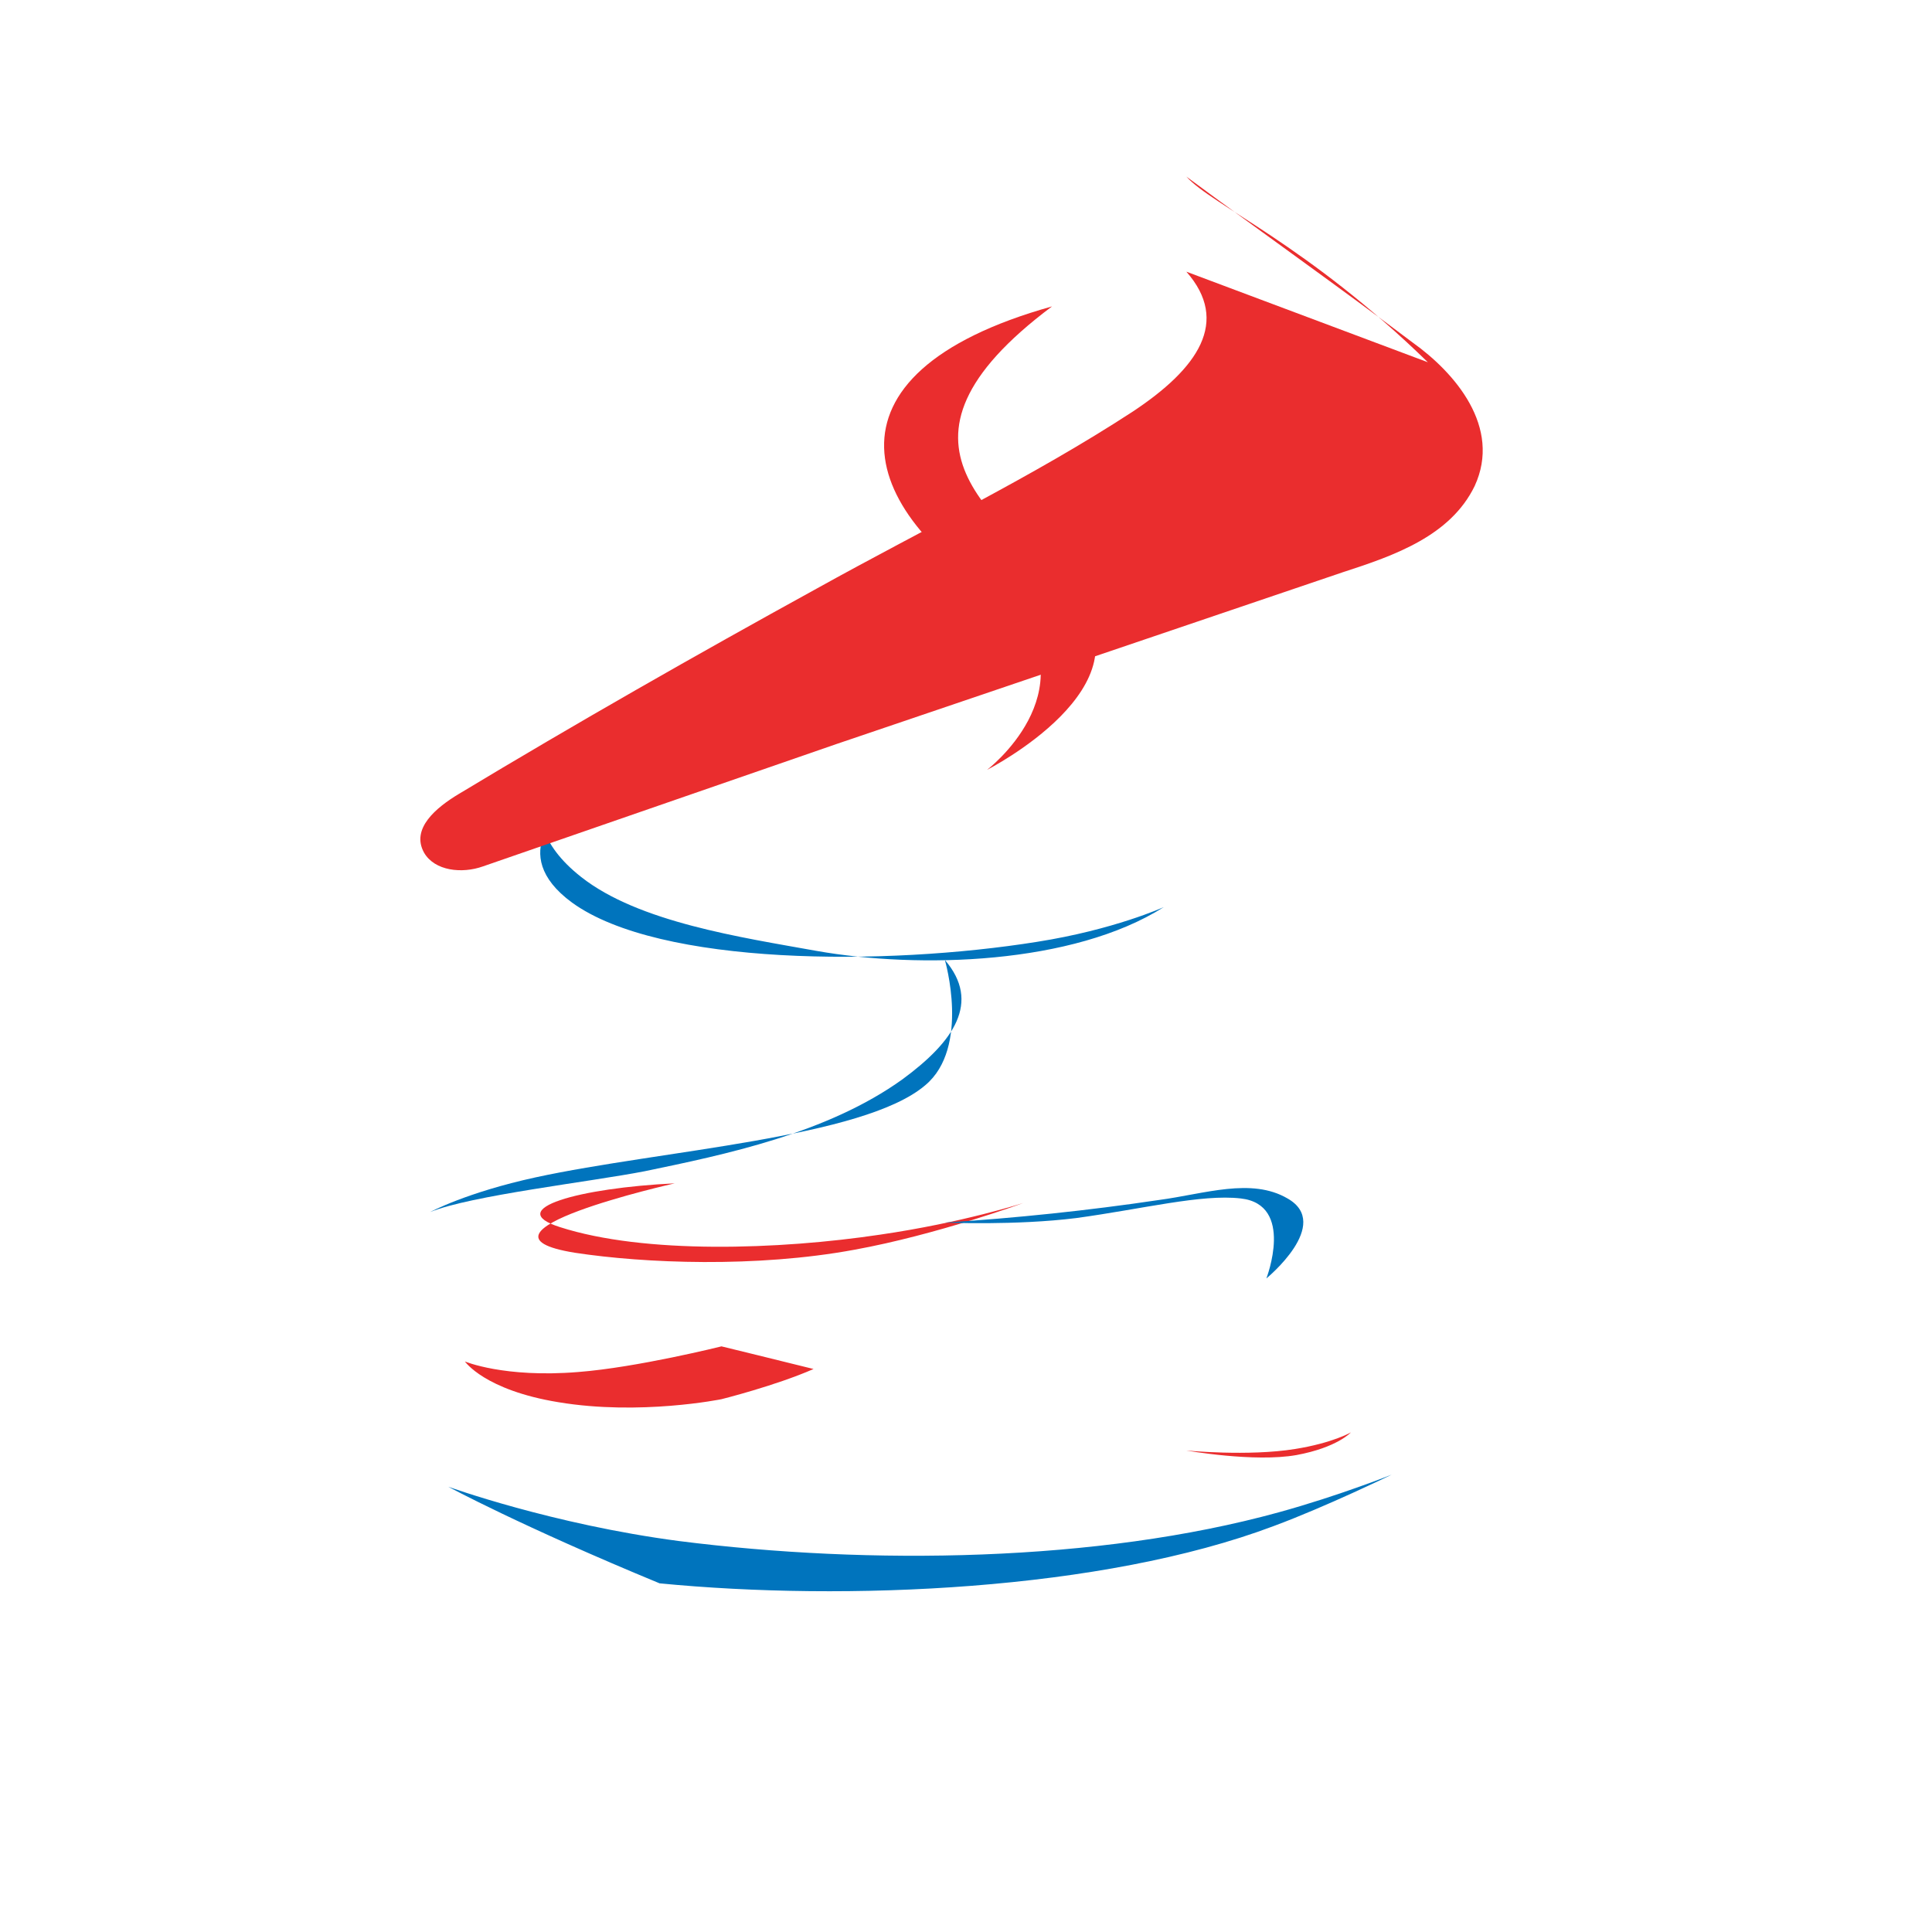
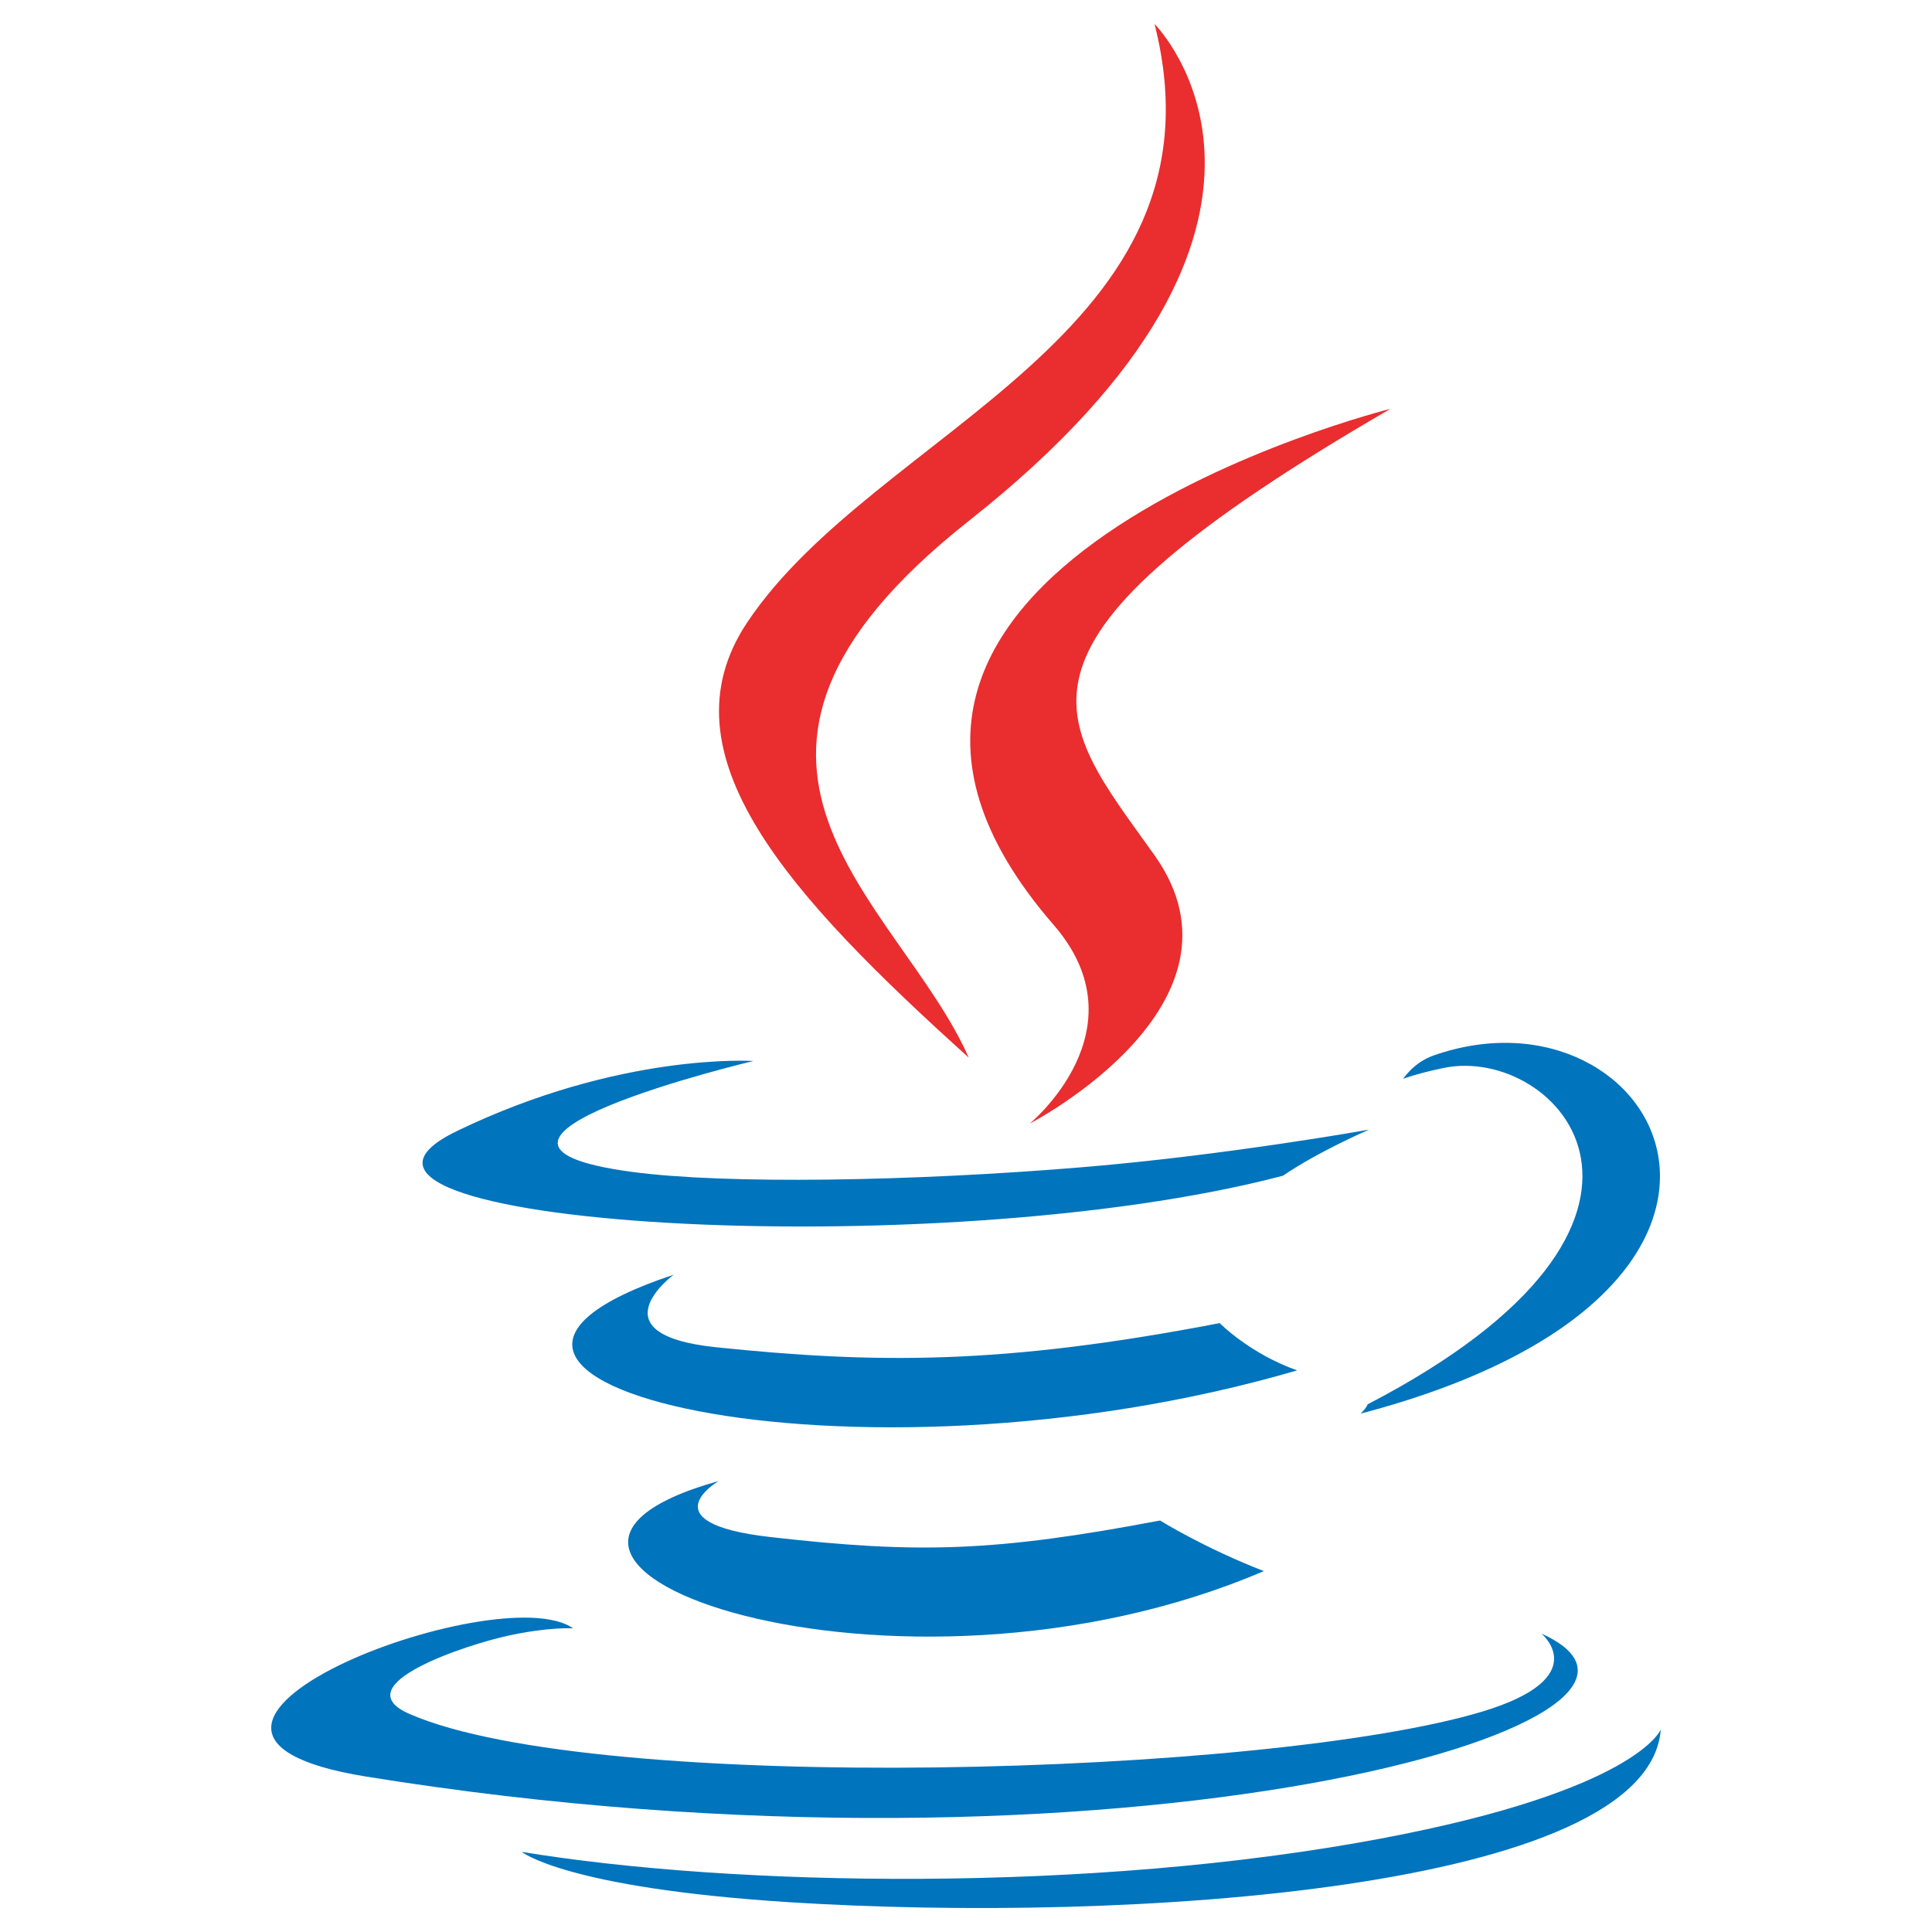
<svg xmlns="http://www.w3.org/2000/svg" viewBox="0 0 128 128">
-   <path fill="#EA2D2E" d="M47.8 89.2s-5.6 1.4-9.5 1.7c-4.9.4-7.5-.7-7.5-.7s1.3 1.9 6.2 2.7c5.4.9 10.8-.2 10.8-.2s3.6-.9 6.1-2c-2-.5-6.1-1.5-6.1-1.5z" />
-   <path fill="#EA2D2E" d="M44.7 78.4s-14.7 3.3-6.6 4.6c4.6.7 12 1 18.5-.2 5.5-1 11.2-3.1 11.2-3.1s-4 1.3-9.5 2.1c-6.7 1-15.6 1.3-21.2-.5-3.8-1.2 1.3-2.6 7.6-2.9z" />
-   <path fill="#0074BD" d="M62.6 63.6c2.4 2.8.6 5.4-2.8 7.9-5 3.6-11.8 5-17.1 6.1-3.6.7-11.5 1.6-14.2 2.7 0 0 2.4-1.3 7-2.3 8.3-1.8 21.7-2.6 25.8-6.1 3-2.5 1.3-8.3 1.3-8.3z" />
-   <path fill="#EA2D2E" d="M78.6 96.1s4.5.8 7.3.3c2.7-.5 3.6-1.5 3.6-1.5s-1.2.7-3.7 1.1c-3.1.5-7.2.1-7.2.1z" />
-   <path fill="#0074BD" d="M37.5 49.3c0 0-4.6 4.4 1 8.8 3.8 3 10.6 4 15.6 4.9 6.8 1.2 17 .9 23-2.9 0 0-3.3 1.5-8.4 2.3-10 1.6-25 1.6-30.8-2.6-4.5-3.3-.4-6.4-.4-6.4z" />
-   <path fill="#EA2D2E" d="M67.1 40.1c5 5.8-1.7 10.9-1.7 10.9s11-5.6 5.8-11.4c-4.9-5.4-13.8-10.1-1.5-19.3-16.1 4.5-12.7 13.9-2.6 19.8z" />
-   <path fill="#0074BD" d="M83.9 84.7s4.4-3.6 1.4-5.3c-2.4-1.4-5.5-.3-8.5.1-4.7.7-9.5 1.2-14.2 1.5 0 0 4.7.2 8.7-.3 4.4-.6 8.3-1.6 10.9-1.3 3.6.4 1.7 5.3 1.7 5.3z" />
-   <path fill="#0074BD" d="M43.7 104.9c12.3 1.2 29.3.5 40.7-3.8 3.5-1.3 7.8-3.4 7.8-3.4s-3.5 1.4-7.5 2.5c-12 3.3-27.1 3.5-39.7 1.9-8.4-1.1-15.3-3.6-15.3-3.6s4.8 2.6 14 6.4z" />
-   <path fill="#EA2D2E" d="M78.6 18c2.9 3.3.8 6.4-3.6 9.3-6.6 4.3-13.7 7.7-20.9 11.7-8 4.4-15.9 8.9-23.7 13.6-1.5.9-3.2 2.3-2.3 3.9.7 1.2 2.5 1.4 3.9.9 7.8-2.7 15.6-5.4 23.4-8.1 11.2-3.8 22.4-7.6 33.6-11.4 3.4-1.1 7.1-2.4 8.7-5.7 1.8-3.9-1.3-7.5-4.1-9.5-4.9-3.7-10-7.3-15-11 1.7 1.9 8 4.5 16 12.3z" />
+   <path fill="#0074BD" d="M47.617 98.12s-4.767 2.774 3.397 3.71c9.892 1.13 14.947.968 25.845-1.092 0 0 2.871 1.795 6.873 3.351-24.439 10.47-55.308-.607-36.115-5.969zm-2.988-13.665s-5.348 3.959 2.823 4.805c10.567 1.091 18.91 1.18 33.354-1.6 0 0 1.993 2.025 5.132 3.131-29.542 8.64-62.446.68-41.309-6.336z" />
+   <path fill="#EA2D2E" d="M69.802 61.271c6.025 6.935-1.58 13.17-1.58 13.17s15.289-7.891 8.269-17.777c-6.559-9.215-11.587-13.792 15.635-29.58 0 .001-42.731 10.67-22.324 34.187z" />
+   <path fill="#0074BD" d="M102.123 108.229s3.529 2.91-3.888 5.159c-14.102 4.272-58.706 5.56-71.094.171-4.451-1.938 3.899-4.625 6.526-5.192 2.739-.593 4.303-.485 4.303-.485-4.953-3.487-32.013 6.85-13.743 9.815 49.821 8.076 90.817-3.637 77.896-9.468zM49.912 70.294s-22.686 5.389-8.033 7.348c6.188.828 18.518.638 30.011-.326 9.39-.789 18.813-2.474 18.813-2.474s-3.308 1.419-5.704 3.053c-23.042 6.061-67.544 3.238-54.731-2.958 10.832-5.239 19.644-4.643 19.644-4.643zm40.697 22.747c23.421-12.167 12.591-23.86 5.032-22.285-1.848.385-2.677.72-2.677.72s.688-1.079 2-1.543c14.953-5.255 26.451 15.503-4.823 23.725 0-.002.359-.327.468-.617z" />
+   <path fill="#EA2D2E" d="M76.491 1.587S89.459 14.563 64.188 34.51c-20.266 16.006-4.621 25.13-.007 35.559-11.831-10.673-20.509-20.07-14.688-28.815C58.041 28.42 81.722 22.195 76.491 1.587z" />
+   <path fill="#0074BD" d="M52.214 126.021c22.476 1.437 57-.8 57.817-11.436 0 0-1.571 4.032-18.577 7.231-19.186 3.612-42.854 3.191-56.887.874 0 .001 2.875 2.381 17.647 3.331z" />
</svg>
